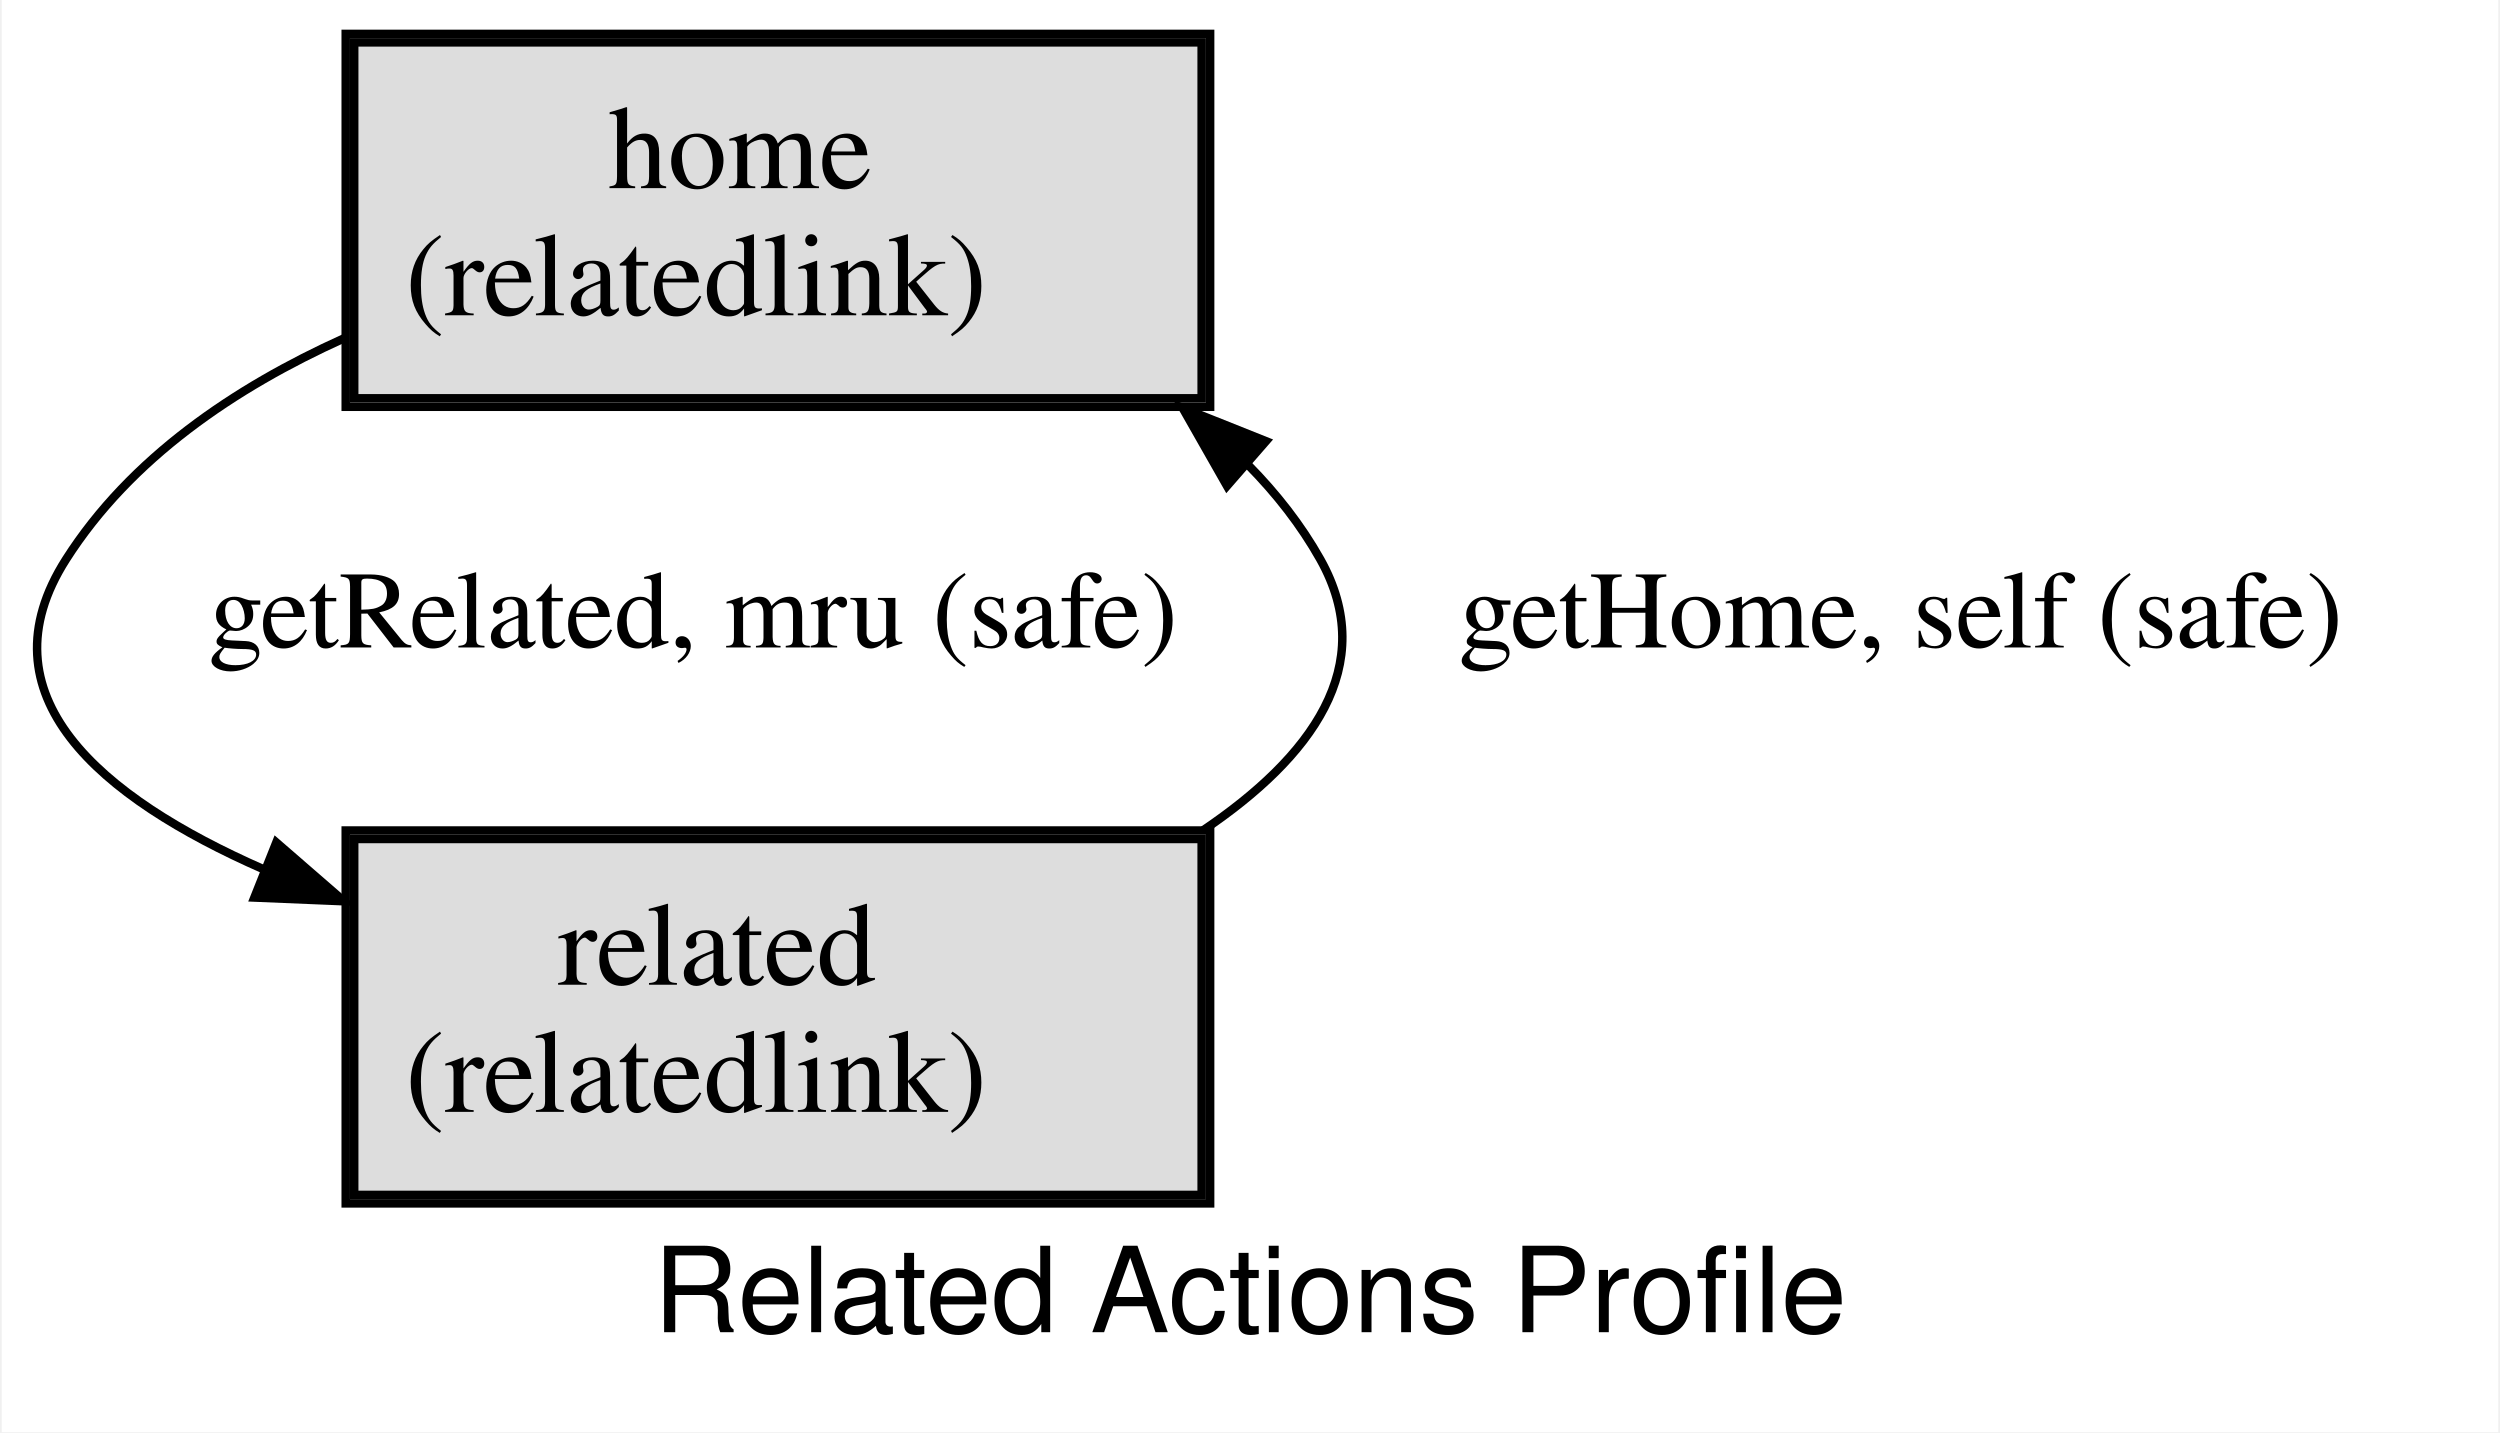
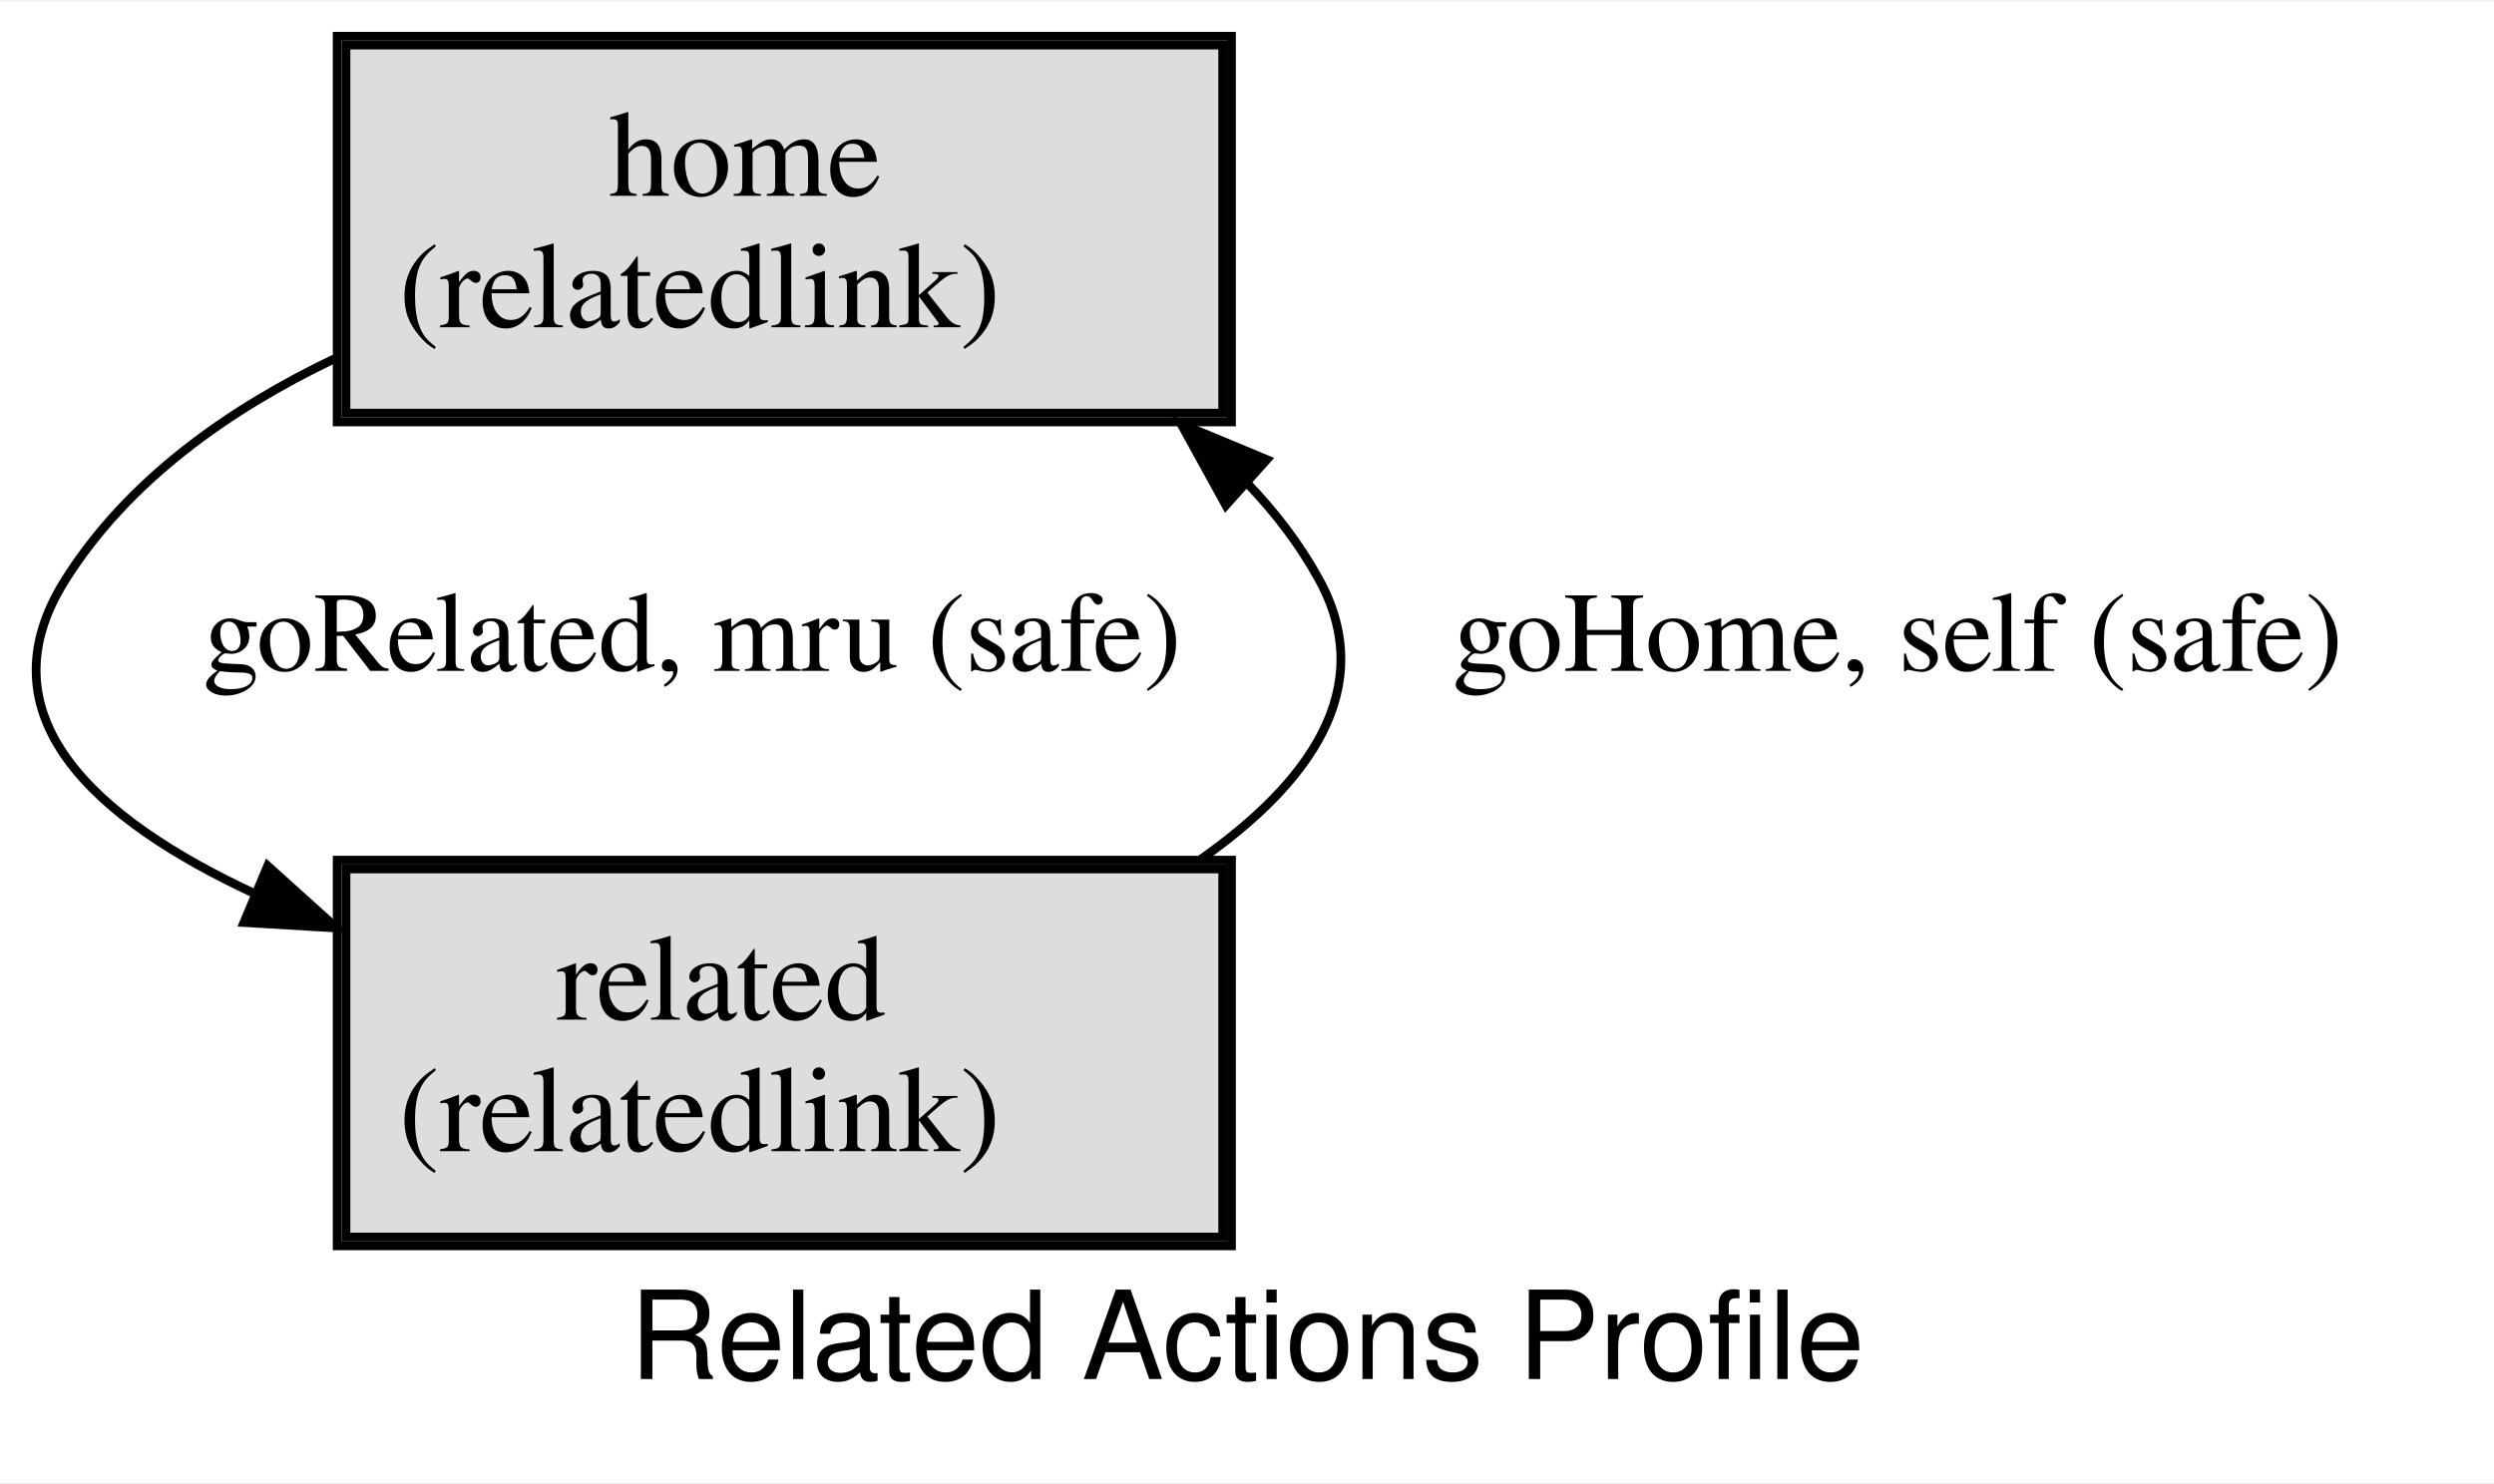
- <svg xmlns="http://www.w3.org/2000/svg" xmlns:xlink="http://www.w3.org/1999/xlink" width="295pt" height="169pt" viewBox="0.00 0.00 294.59 169.00">
+ <svg xmlns="http://www.w3.org/2000/svg" xmlns:xlink="http://www.w3.org/1999/xlink" width="284pt" height="169pt" viewBox="0.00 0.00 284.46 169.00">
  <g id="graph0" class="graph" transform="scale(1 1) rotate(0) translate(4 165)">
    <g id="a_graph0">
      <a xlink:href="index.html" xlink:title="Related Actions Profile" target="_parent">
-         <polygon fill="white" stroke="transparent" points="-4,4 -4,-165 290.59,-165 290.59,4 -4,4" />
-         <text text-anchor="middle" x="143.29" y="-7.8" font-family="Helvetica,sans-Serif" font-size="14.00">Related Actions Profile</text>
+         <polygon fill="white" stroke="transparent" points="-4,4 -4,-165 280.46,-165 280.46,4 -4,4" />
+         <text text-anchor="middle" x="138.23" y="-7.8" font-family="Helvetica,sans-Serif" font-size="14.00">Related Actions Profile</text>
      </a>
    </g>
    <g id="node1" class="node">
      <g id="a_node1">
        <a xlink:href="docs/semantic.home.html" xlink:title="&lt;TABLE&gt;" target="_parent">
-           <polygon fill="none" stroke="black" points="138.59,-161 36.59,-161 36.59,-117 138.59,-117 138.59,-161" />
-           <polygon fill="#dddddd" stroke="transparent" points="37.59,-118 37.59,-160 137.59,-160 137.59,-118 37.59,-118" />
-           <polygon fill="none" stroke="black" points="37.59,-118 37.59,-160 137.59,-160 137.59,-118 37.59,-118" />
-           <text text-anchor="start" x="67.59" y="-142.8" font-family="Times,serif" font-size="14.00">home</text>
-           <text text-anchor="start" x="43.59" y="-127.8" font-family="Times,serif" font-size="14.00">(relatedlink)</text>
+           <polygon fill="none" stroke="black" points="136.46,-161 34.46,-161 34.46,-117 136.46,-117 136.46,-161" />
+           <polygon fill="#dddddd" stroke="transparent" points="35.46,-118 35.46,-160 135.46,-160 135.46,-118 35.46,-118" />
+           <polygon fill="none" stroke="black" points="35.46,-118 35.46,-160 135.46,-160 135.46,-118 35.46,-118" />
+           <text text-anchor="start" x="65.46" y="-142.8" font-family="Times,serif" font-size="14.00">home</text>
+           <text text-anchor="start" x="41.46" y="-127.8" font-family="Times,serif" font-size="14.00">(relatedlink)</text>
        </a>
      </g>
    </g>
    <g id="node2" class="node">
      <g id="a_node2">
        <a xlink:href="docs/semantic.related.html" xlink:title="&lt;TABLE&gt;" target="_parent">
-           <polygon fill="none" stroke="black" points="138.59,-67 36.59,-67 36.59,-23 138.59,-23 138.59,-67" />
-           <polygon fill="#dddddd" stroke="transparent" points="37.59,-24 37.59,-66 137.59,-66 137.59,-24 37.59,-24" />
-           <polygon fill="none" stroke="black" points="37.59,-24 37.59,-66 137.59,-66 137.59,-24 37.59,-24" />
-           <text text-anchor="start" x="61.59" y="-48.8" font-family="Times,serif" font-size="14.00">related</text>
-           <text text-anchor="start" x="43.59" y="-33.8" font-family="Times,serif" font-size="14.00">(relatedlink)</text>
+           <polygon fill="none" stroke="black" points="136.46,-67 34.46,-67 34.46,-23 136.46,-23 136.46,-67" />
+           <polygon fill="#dddddd" stroke="transparent" points="35.46,-24 35.46,-66 135.46,-66 135.46,-24 35.46,-24" />
+           <polygon fill="none" stroke="black" points="35.46,-24 35.46,-66 135.46,-66 135.46,-24 35.46,-24" />
+           <text text-anchor="start" x="59.46" y="-48.8" font-family="Times,serif" font-size="14.00">related</text>
+           <text text-anchor="start" x="41.46" y="-33.8" font-family="Times,serif" font-size="14.00">(relatedlink)</text>
        </a>
      </g>
    </g>
    <g id="edge1" class="edge">
      <g id="a_edge1">
-         <a xlink:href="docs/safe.getRelated.html" xlink:title="getRelated, mru (safe)" target="_parent">
-           <path fill="none" stroke="black" d="M36.37,-125.07C23.5,-119.26 11.2,-110.93 3.59,-99 -6.62,-83 7.47,-70.96 26.86,-62.44" />
-           <polygon fill="black" stroke="black" points="28.4,-65.59 36.4,-58.65 25.81,-59.09 28.4,-65.59" />
+         <a xlink:href="docs/safe.goRelated.html" xlink:title="goRelated, mru (safe)" target="_parent">
+           <path fill="none" stroke="black" d="M34.15,-124.21C22.06,-118.43 10.61,-110.33 3.46,-99 -6.31,-83.54 6.71,-71.7 25.05,-63.18" />
+           <polygon fill="black" stroke="black" points="26.53,-66.35 34.4,-59.26 23.82,-59.89 26.53,-66.35" />
        </a>
      </g>
      <g id="a_edge1-label">
-         <a xlink:href="docs/safe.getRelated.html" xlink:title="getRelated, mru (safe)" target="_parent">
-           <text text-anchor="middle" x="77.59" y="-88.6" font-family="Times,serif" font-size="13.00">getRelated, mru (safe)</text>
+         <a xlink:href="docs/safe.goRelated.html" xlink:title="goRelated, mru (safe)" target="_parent">
+           <text text-anchor="middle" x="74.96" y="-88.6" font-family="Times,serif" font-size="13.00">goRelated, mru (safe)</text>
        </a>
      </g>
    </g>
    <g id="edge2" class="edge">
      <g id="a_edge2">
-         <a xlink:href="docs/safe.getHome.html" xlink:title="getHome, self (safe)" target="_parent">
-           <path fill="none" stroke="black" d="M137.79,-67.04C150.43,-75.58 158.65,-86.42 151.59,-99 149.3,-103.07 146.4,-106.76 143.11,-110.1" />
-           <polygon fill="black" stroke="black" points="140.58,-107.66 135.34,-116.87 145.18,-112.94 140.58,-107.66" />
+         <a xlink:href="docs/safe.goHome.html" xlink:title="goHome, self (safe)" target="_parent">
+           <path fill="none" stroke="black" d="M132.95,-67.09C145.2,-75.7 153.26,-86.57 146.46,-99 144.26,-103.02 141.45,-106.68 138.25,-110.01" />
+           <polygon fill="black" stroke="black" points="135.82,-107.49 130.71,-116.77 140.49,-112.7 135.82,-107.49" />
        </a>
      </g>
      <g id="a_edge2-label">
-         <a xlink:href="docs/safe.getHome.html" xlink:title="getHome, self (safe)" target="_parent">
-           <text text-anchor="middle" x="220.09" y="-88.6" font-family="Times,serif" font-size="13.00">getHome, self (safe)</text>
+         <a xlink:href="docs/safe.goHome.html" xlink:title="goHome, self (safe)" target="_parent">
+           <text text-anchor="middle" x="212.46" y="-88.6" font-family="Times,serif" font-size="13.00">goHome, self (safe)</text>
        </a>
      </g>
    </g>
  </g>
</svg>
